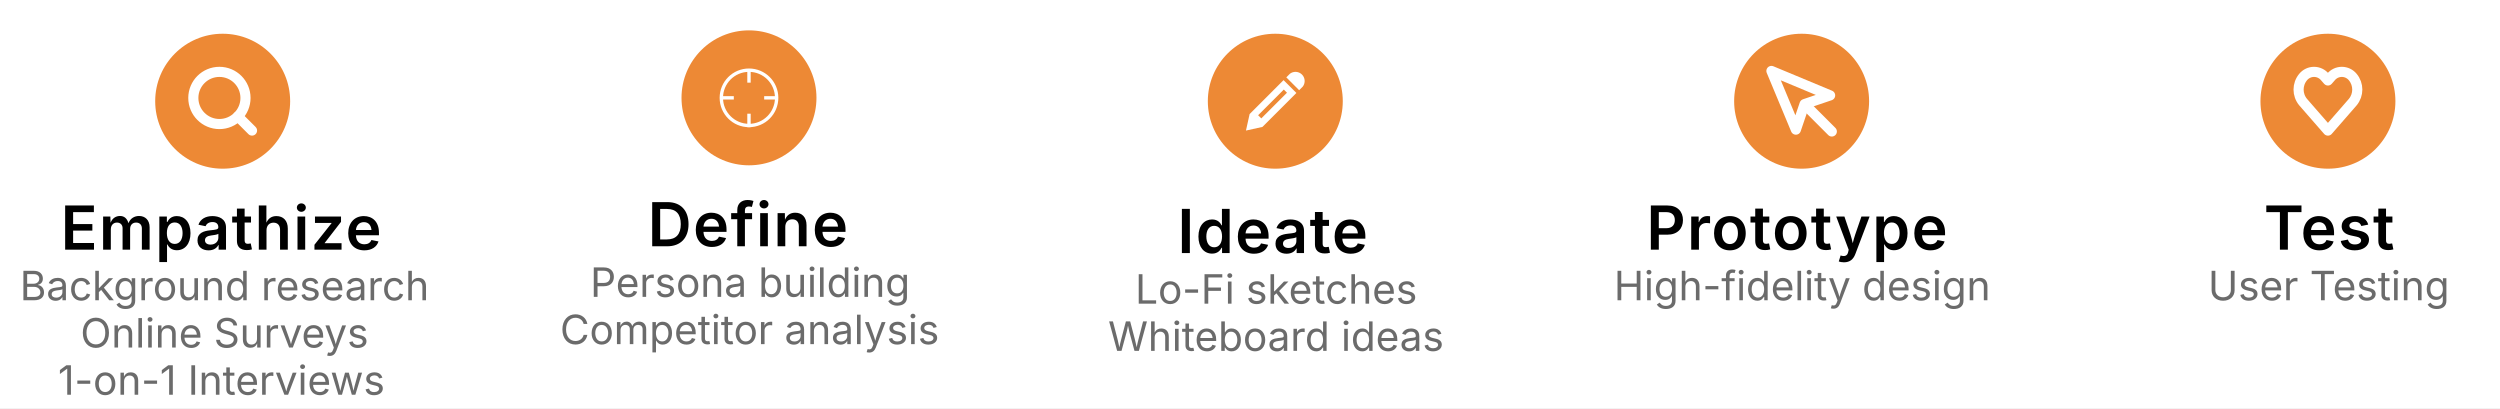
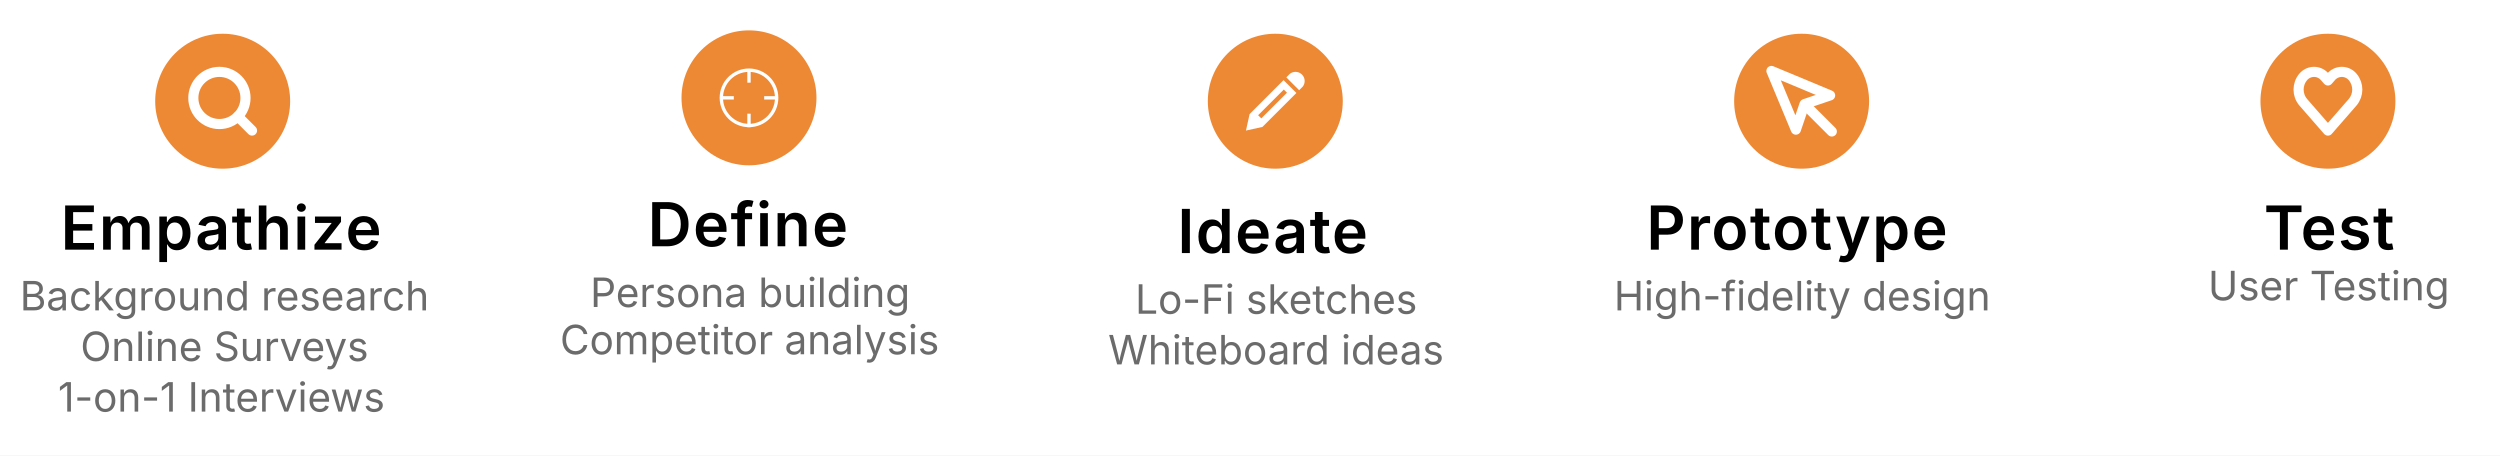
- <svg xmlns="http://www.w3.org/2000/svg" width="741" height="121" viewBox="0 0 741 121">
+ <svg xmlns="http://www.w3.org/2000/svg" width="741" height="135" viewBox="0 0 741 135">
  <defs>
    <clipPath id="b">
-       <rect width="741" height="121" />
+       <rect width="741" height="135" />
    </clipPath>
  </defs>
  <g id="a" clip-path="url(#b)">
-     <rect width="741" height="121" fill="#fff" />
+     <rect width="741" height="135" fill="#fff" />
    <circle cx="20" cy="20" r="20" transform="translate(46 10)" fill="#ed8935" />
    <circle cx="20" cy="20" r="20" transform="translate(358 10)" fill="#ed8935" />
    <circle cx="20" cy="20" r="20" transform="translate(202 9)" fill="#ed8935" />
    <circle cx="20" cy="20" r="20" transform="translate(514 10)" fill="#ed8935" />
    <circle cx="20" cy="20" r="20" transform="translate(670 10)" fill="#ed8935" />
    <g transform="translate(52.801 16.801)">
      <path d="M19.965,12.232A7.732,7.732,0,1,1,12.232,4.5a7.732,7.732,0,0,1,7.732,7.732Z" fill="none" stroke="#fff" stroke-linecap="round" stroke-linejoin="round" stroke-width="3" />
      <path d="M29.179,29.179l-4.2-4.2" transform="translate(-7.282 -7.282)" fill="none" stroke="#fff" stroke-linecap="round" stroke-linejoin="round" stroke-width="3" />
    </g>
    <text transform="translate(18 74)" font-size="18" font-family="SFProText-Semibold, SF Pro Text" font-weight="600" letter-spacing="0.025em">
      <tspan x="0" y="0">Empathize</tspan>
    </text>
    <text transform="translate(349 75)" font-size="18" font-family="SFProText-Semibold, SF Pro Text" font-weight="600" letter-spacing="0.025em">
      <tspan x="0" y="0">Ideate</tspan>
    </text>
    <text transform="translate(192 73)" font-size="18" font-family="SFProText-Semibold, SF Pro Text" font-weight="600" letter-spacing="0.025em">
      <tspan x="0" y="0">Define</tspan>
    </text>
    <text transform="translate(488 74)" font-size="18" font-family="SFProText-Semibold, SF Pro Text" font-weight="600" letter-spacing="0.025em">
      <tspan x="0" y="0">Prototype</tspan>
    </text>
    <text transform="translate(671 74)" font-size="18" font-family="SFProText-Semibold, SF Pro Text" font-weight="600" letter-spacing="0.025em">
      <tspan x="0" y="0">Test</tspan>
    </text>
-     <text transform="translate(66 89)" fill="#6b6b6b" font-size="12" font-family="SFProText-Regular, SF Pro Text">
+     <text transform="translate(66 92)" fill="#6b6b6b" font-size="12" font-family="SFProText-Regular, SF Pro Text">
      <tspan x="-60.126" y="0">Background research</tspan>
-       <tspan x="-42.167" y="14">Online Surveys</tspan>
-       <tspan x="-48.806" y="28">1-on-1 Interviews</tspan>
+       <tspan x="-42.167" y="15">Online Surveys</tspan>
+       <tspan x="-48.806" y="30">1-on-1 Interviews</tspan>
    </text>
-     <text transform="translate(378 90)" fill="#6b6b6b" font-size="12" font-family="SFProText-Regular, SF Pro Text">
+     <text transform="translate(378 93)" fill="#6b6b6b" font-size="12" font-family="SFProText-Regular, SF Pro Text">
      <tspan x="-41.543" y="0">Lo-Fi sketches</tspan>
-       <tspan x="-49.567" y="14">Whiteboard ideas</tspan>
+       <tspan x="-49.567" y="15">Whiteboard ideas</tspan>
    </text>
-     <text transform="translate(222 88)" fill="#6b6b6b" font-size="12" font-family="SFProText-Regular, SF Pro Text">
+     <text transform="translate(222 91)" fill="#6b6b6b" font-size="12" font-family="SFProText-Regular, SF Pro Text">
      <tspan x="-47.065" y="0">Persona building</tspan>
      <tspan x="-56.021" y="14">Competitor analysis</tspan>
    </text>
-     <text transform="translate(534 89)" fill="#6b6b6b" font-size="12" font-family="SFProText-Regular, SF Pro Text">
+     <text transform="translate(534 92)" fill="#6b6b6b" font-size="12" font-family="SFProText-Regular, SF Pro Text">
      <tspan x="-55.629" y="0">High-fidelity design</tspan>
    </text>
    <text transform="translate(690 89)" fill="#6b6b6b" font-size="12" font-family="SFProText-Regular, SF Pro Text">
      <tspan x="-35.54" y="0">User Testing</tspan>
    </text>
    <path d="M18.381,6.036a4.177,4.177,0,0,0-6.476,0l-.882,1.012L10.14,6.036a4.178,4.178,0,0,0-6.476,0,5.809,5.809,0,0,0,0,7.425l.882,1.012L11.023,21.9,17.5,14.472l.882-1.012a5.807,5.807,0,0,0,0-7.425Z" transform="translate(678.977 16.804)" fill="none" stroke="#fff" stroke-linecap="round" stroke-linejoin="round" stroke-width="3" />
    <g transform="translate(213.3 20.3)" fill="none" stroke="#fff" stroke-width="1">
      <circle cx="8.7" cy="8.7" r="8.7" stroke="none" />
      <circle cx="8.7" cy="8.7" r="8.2" fill="none" />
    </g>
    <line y2="4" transform="translate(222 20.5)" fill="none" stroke="#fff" stroke-width="1" />
    <line y2="4" transform="translate(222 33.7)" fill="none" stroke="#fff" stroke-width="1" />
    <line x1="4" transform="translate(226.5 29)" fill="none" stroke="#fff" stroke-width="1" />
    <line x1="4" transform="translate(213.5 29)" fill="none" stroke="#fff" stroke-width="1" />
    <g transform="translate(520.55 16.527)">
      <path d="M4.5,4.5l7.249,17.4,2.574-7.577L21.9,11.749Z" fill="none" stroke="#fff" stroke-linecap="round" stroke-linejoin="round" stroke-width="3" />
      <path d="M19.5,19.5l7,7" transform="translate(-4.1 -4.055)" fill="none" stroke="#fff" stroke-linecap="round" stroke-linejoin="round" stroke-width="3" />
    </g>
    <path d="M17.252,1.928a2.719,2.719,0,0,1,2.175,4.35L18.339,7.366,14.533,3.559l1.087-1.088a2.706,2.706,0,0,1,1.631-.544ZM3.658,14.434,2.571,19.328l4.894-1.087L17.524,8.181,13.718,4.375ZM14.73,8.106,7.117,15.719l-.937-.937,7.613-7.612.937.937Z" transform="translate(366.729 19.372)" fill="#fff" />
  </g>
</svg>
